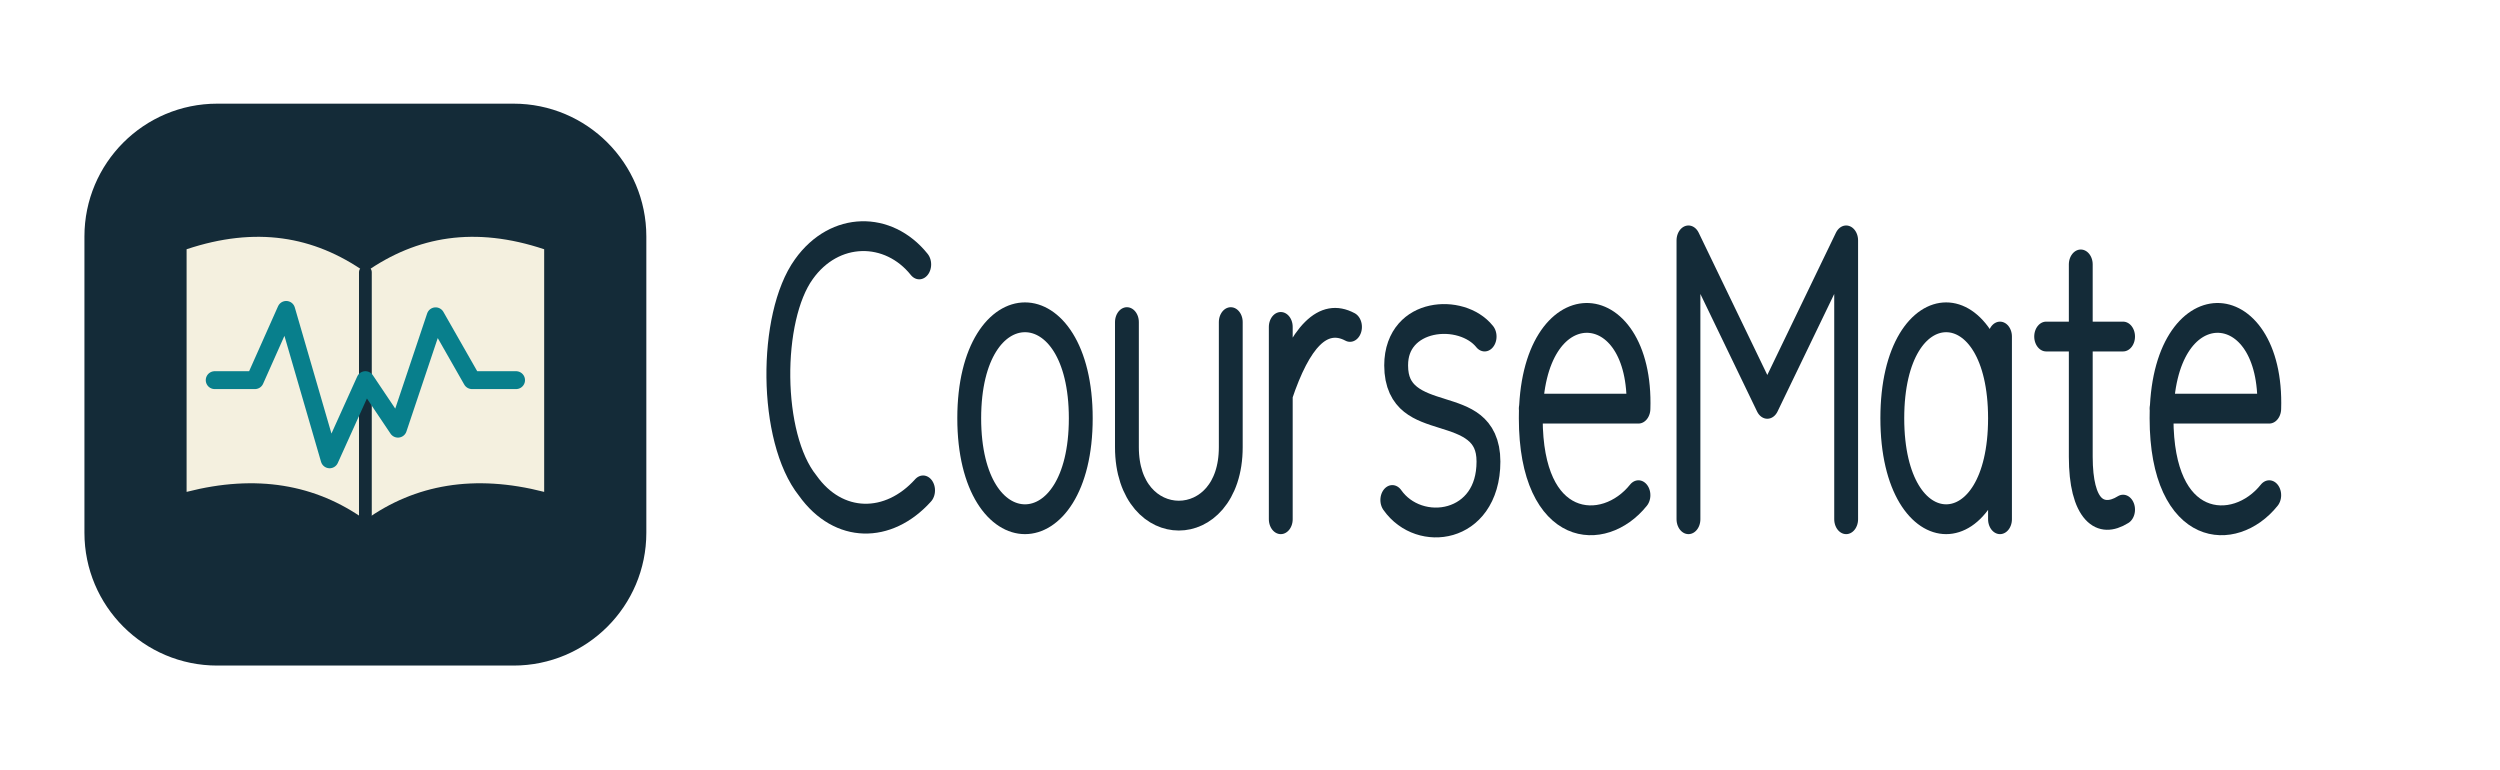
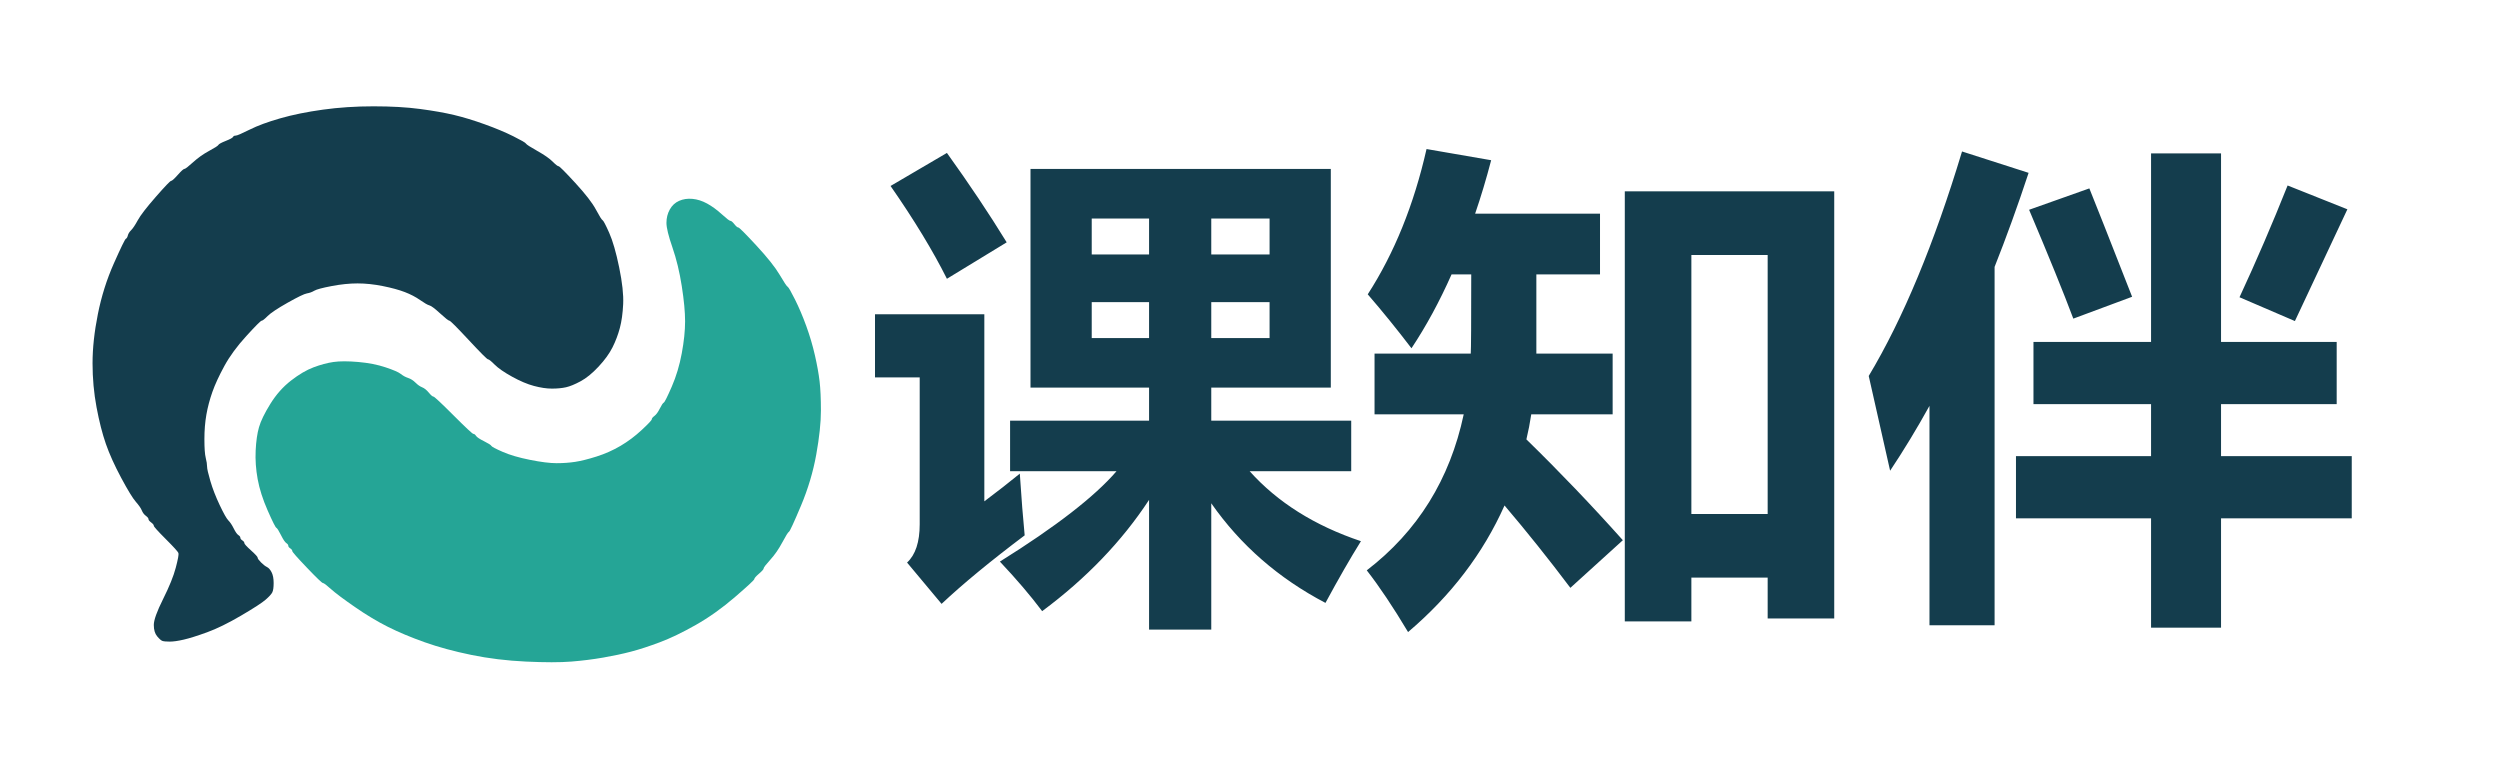
<svg xmlns="http://www.w3.org/2000/svg" width="520" height="160" viewBox="0 0 520 160">
-   <svg x="8" y="12" width="136" height="136" viewBox="0 0 1024 1024">
-     <rect x="72" y="72" width="880" height="880" rx="208" fill="#142b38" />
-     <path d="M232 300c108-36 199-21 280 36 81-57 172-72 280-36v380c-109-28-202-12-280 44-78-56-171-72-280-44Z" fill="#f4f0df" />
-     <path d="M512 336v388" fill="none" stroke="#142b38" stroke-width="20" stroke-linecap="round" />
-     <path d="M276 505h63l49-110 68 234 56-124 51 76 59-176 57 100h69" fill="none" stroke="#087f8c" stroke-width="28" stroke-linecap="round" stroke-linejoin="round" />
-   </svg>
-   <g transform="translate(160 48) scale(.8 1)" fill="none" stroke="#142b38" stroke-width="6.2" stroke-linecap="round" stroke-linejoin="round">
-     <path transform="translate(0 0)" d="M39 7C31-1 17-1 9 8C0 18 0 43 10 53C18 62 31 62 40 54" />
-     <path transform="translate(49 0)" d="M3 39C3 11 32 11 32 39C32 67 3 67 3 39Z" />
-     <path transform="translate(89 0)" d="M4 19V45C4 64 31 64 31 45V19" />
-     <path transform="translate(129 0)" d="M4 60V20M4 34C9 22 15 17 22 20" />
-     <path transform="translate(159 0)" d="M27 22C21 16 4 17 4 28C4 42 28 34 28 48C28 62 10 64 3 56" />
-     <path transform="translate(195 0)" d="M3 37H31C32 12 3 11 3 39C3 63 22 64 31 55" />
-     <path transform="translate(235 0)" d="M4 60V2L24.5 36L45 2V60" />
-     <path transform="translate(289 0)" d="M31 60V22M31 39C31 11 3 11 3 39C3 67 31 67 31 39Z" />
-     <path transform="translate(329 0)" d="M12 7V47C12 58 17 61 23 58M3 22H23" />
-     <path transform="translate(359 0)" d="M3 37H31C32 12 3 11 3 39C3 63 22 64 31 55" />
+   <g transform="translate(-6 -21) scale(0.1972656)">
+     <path fill="#143D4D" d="M370.9 222.07Q396.17 218.56 424.25 218.56Q452.33 218.56 473.39 221.37Q494.45 224.18 509.19 227.69Q523.93 231.2 541.48 237.51Q559.03 243.83 571.67 250.15Q584.31 256.47 585.01 257.87Q585.71 259.28 596.94 265.59Q608.18 271.91 613.09 276.83Q618 281.74 619.41 281.74Q620.81 281.74 636.96 299.29Q653.1 316.84 658.72 327.37Q664.34 337.9 665.74 338.6Q667.14 339.31 672.76 351.94Q678.38 364.58 683.29 388.45Q688.2 412.31 687.5 427.06Q686.8 441.8 683.99 452.33Q681.18 462.86 676.27 472.69Q671.36 482.52 661.53 493.05Q651.7 503.58 642.57 508.49Q633.45 513.4 627.13 514.81Q620.81 516.21 612.39 516.21Q603.96 516.21 593.43 513.4Q582.9 510.6 570.27 503.58Q557.63 496.56 552.01 490.94Q546.4 485.32 544.99 485.32Q543.59 485.32 524.64 464.97Q505.68 444.61 504.28 444.61Q502.87 444.61 494.45 436.88Q486.03 429.16 483.22 428.46Q480.41 427.76 473.39 422.84Q466.37 417.93 457.24 414.42Q448.12 410.91 434.08 408.1Q420.04 405.29 407.4 405.29Q394.76 405.29 380.02 408.1Q365.28 410.91 361.77 413.02Q358.26 415.12 354.05 415.82Q349.84 416.53 333.69 425.65Q317.54 434.78 312.63 439.69Q307.71 444.61 306.31 444.61Q304.91 444.61 290.16 460.75Q275.42 476.9 267 492.34Q258.57 507.79 254.36 519.72Q250.15 531.66 248.04 543.59Q245.94 555.52 245.94 569.56Q245.94 583.61 247.34 589.22Q248.75 594.84 248.75 598.35Q248.75 601.86 252.26 613.79Q255.77 625.73 262.08 639.06Q268.4 652.4 271.21 655.21Q274.02 658.02 276.83 663.63Q279.63 669.25 281.74 670.65Q283.85 672.06 283.85 673.46Q283.85 674.87 285.95 676.27Q288.06 677.67 288.06 679.08Q288.06 680.48 295.08 686.8Q302.1 693.12 302.1 694.52Q302.1 695.93 305.61 699.44Q309.12 702.95 311.93 704.35Q314.73 705.76 316.84 709.97Q318.95 714.18 318.95 721.2Q318.95 728.22 317.54 731.03Q316.14 733.84 310.52 738.75Q304.91 743.66 284.55 755.6Q264.19 767.53 248.75 773.15Q233.3 778.76 224.18 780.87Q215.05 782.98 209.43 782.98Q203.82 782.98 201.71 782.27Q199.61 781.57 196.1 777.36Q192.59 773.15 192.59 765.43Q192.59 757.7 202.41 738.05Q212.24 718.39 215.75 705.05Q219.26 691.71 218.56 689.61Q217.86 687.5 205.22 674.87Q192.59 662.23 192.59 660.83Q192.59 659.42 189.78 657.32Q186.97 655.21 186.97 653.81Q186.97 652.4 184.16 650.3Q181.35 648.19 179.95 644.68Q178.54 641.17 173.63 635.55Q168.72 629.94 158.19 610.28Q147.66 590.63 142.04 574.48Q136.42 558.33 132.21 535.87Q128 513.4 128 489.54Q128 465.67 133.62 437.59Q139.23 409.51 150.46 384.23Q161.7 358.96 163.1 358.26Q164.5 357.56 165.21 354.75Q165.91 351.94 168.72 349.13Q171.52 346.33 175.74 338.6Q179.95 330.88 194.69 314.03Q209.43 297.18 210.84 297.18Q212.24 297.18 217.86 290.87Q223.47 284.55 224.88 284.55Q226.28 284.55 234 277.53Q241.73 270.51 250.85 265.59Q259.98 260.68 260.68 259.28Q261.38 257.87 268.4 255.06Q275.42 252.26 276.12 250.85Q276.83 249.45 278.93 249.45Q281.04 249.45 293.67 243.13Q306.31 236.81 325.97 231.2Q345.62 225.58 370.9 222.07Z" />
+     <path fill="#25A596" d="M746.47 318.24Q752.79 315.44 760.51 316.14Q768.23 316.84 775.96 321.05Q783.68 325.27 791.4 332.29Q799.12 339.31 800.53 339.31Q801.93 339.31 804.74 342.82Q807.55 346.33 808.95 346.33Q810.35 346.33 827.9 365.28Q845.46 384.23 852.48 396.17Q859.5 408.1 860.9 408.8Q862.3 409.51 868.62 422.14Q874.94 434.78 880.56 450.22Q886.17 465.67 889.68 481.11Q893.19 496.56 894.6 508.49Q896 520.42 896 539.38Q896 558.33 891.09 585.71Q886.17 613.09 874.94 639.77Q863.71 666.44 862.3 667.14Q860.9 667.85 855.28 678.38Q849.67 688.91 842.65 696.63Q835.63 704.35 835.63 705.76Q835.63 707.16 830.71 711.37Q825.8 715.58 825.8 716.99Q825.8 718.39 805.44 735.94Q785.08 753.49 764.02 765.43Q742.96 777.36 726.11 783.68Q709.27 790 695.93 793.51Q682.59 797.02 666.44 799.82Q650.3 802.63 632.75 804.04Q615.2 805.44 585.01 804.04Q554.82 802.63 527.44 797.02Q500.07 791.4 478.3 783.68Q456.54 775.96 439.69 767.53Q422.84 759.11 404.59 746.47Q386.34 733.84 379.32 727.52Q372.3 721.2 370.9 721.2Q369.49 721.2 354.05 705.05Q338.6 688.91 338.6 687.5Q338.6 686.1 336.5 684.69Q334.39 683.29 334.39 681.89Q334.39 680.48 332.29 679.08Q330.18 677.67 326.67 670.65Q323.16 663.63 321.76 662.93Q320.35 662.23 312.63 644.68Q304.91 627.13 302.1 611.69Q299.29 596.24 299.99 581.5Q300.69 566.76 303.5 556.93Q306.31 547.1 315.44 532.36Q324.56 517.62 337.2 507.79Q349.84 497.96 361.07 493.75Q372.3 489.54 382.13 488.13Q391.96 486.73 408.1 488.13Q424.25 489.54 436.88 493.75Q449.52 497.96 453.03 500.77Q456.54 503.58 460.75 504.98Q464.97 506.38 468.48 509.89Q471.99 513.4 475.5 514.81Q479.01 516.21 482.52 520.42Q486.03 524.64 487.43 524.64Q488.83 524.64 508.49 544.29Q528.15 563.95 529.55 563.95Q530.95 563.95 532.36 566.05Q533.76 568.16 540.78 571.67Q547.8 575.18 548.5 576.59Q549.21 577.99 560.44 582.9Q571.67 587.82 589.22 591.33Q606.77 594.84 617.3 594.84Q627.83 594.84 636.96 593.43Q646.08 592.03 659.42 587.82Q672.76 583.61 684.69 576.59Q696.63 569.56 707.16 559.74Q717.69 549.91 717.69 548.5Q717.69 547.1 720.5 544.99Q723.31 542.89 726.11 537.27Q728.92 531.66 730.33 530.95Q731.73 530.25 738.75 514.11Q745.77 497.96 749.28 479.01Q752.79 460.05 752.79 445.31Q752.79 430.57 749.28 408.1Q745.77 385.64 739.45 367.39Q733.13 349.13 733.13 341.41Q733.13 333.69 736.64 327.37Q740.15 321.05 746.47 318.24Z" />
+   </g>
+   <g transform="translate(182 31) scale(1.035)">
+     <path fill="#143D4D" d="M31.25 4.004L91.602 4.004L91.602 47.949L67.578 47.949L67.578 54.59L95.703 54.59L95.703 64.746L75.293 64.746C80.892 70.996 88.346 75.684 97.656 78.809C95.508 82.259 93.132 86.393 90.527 91.211C81.087 86.263 73.438 79.59 67.578 71.191L67.578 96.582L55.078 96.582L55.078 70.508C49.609 78.841 42.448 86.296 33.594 92.871C31.25 89.746 28.418 86.426 25.098 82.91C36.361 75.879 44.173 69.824 48.535 64.746L27.148 64.746L27.148 54.59L55.078 54.59L55.078 47.949L31.25 47.949ZM14.453 0.781C18.945 7.031 22.949 13.021 26.465 18.75L14.453 26.074C11.654 20.475 7.878 14.258 3.125 7.422ZM79.297 13.965L67.578 13.965L67.578 21.191L79.297 21.191ZM79.297 37.988L79.297 30.762L67.578 30.762L67.578 37.988ZM43.555 21.191L55.078 21.191L55.078 13.965L43.555 13.965ZM43.555 37.988L55.078 37.988L55.078 30.762L43.555 30.762ZM30.078 77.637C23.242 82.78 17.676 87.37 13.379 91.406L6.445 83.105C8.138 81.543 8.984 78.971 8.984 75.391L8.984 45.898L-0 45.898L-0 33.203L21.973 33.203L21.973 70.801C24.577 68.848 26.953 66.992 29.102 65.234C29.427 70.182 29.753 74.316 30.078 77.637ZM100.391 41.113L119.727 41.113C119.792 40.234 119.824 34.928 119.824 25.195L115.869 25.195C113.46 30.632 110.775 35.579 107.813 40.039C104.883 36.198 101.953 32.585 99.023 29.199C104.362 20.931 108.301 11.198 110.84 -0L123.828 2.246C122.852 5.99 121.777 9.57 120.606 12.988L145.703 12.988L145.703 25.195L132.91 25.195L132.91 41.113L148.242 41.113L148.242 53.32L131.885 53.32C131.624 55.046 131.299 56.722 130.908 58.35C137.549 64.827 144.01 71.582 150.293 78.613L139.746 88.184C135.384 82.389 130.973 76.872 126.514 71.631C122.217 81.266 115.755 89.746 107.129 97.07C104.134 92.057 101.367 87.923 98.828 84.668C109.05 76.823 115.544 66.374 118.311 53.32L100.391 53.32ZM150.684 94.922L150.684 8.496L192.773 8.496L192.773 94.336L179.395 94.336L179.395 86.133L164.063 86.133L164.063 94.922ZM179.395 21.289L164.063 21.289L164.063 73.34L179.395 73.34ZM218.457 0.488L231.836 4.785C229.655 11.393 227.376 17.692 225 23.682L225 95.703L211.914 95.703L211.914 51.611C209.375 56.201 206.738 60.547 204.004 64.648L199.707 45.605C206.608 34.082 212.858 19.043 218.457 0.488ZM229.297 61.719L256.445 61.719L256.445 51.27L232.813 51.27L232.813 38.77L256.445 38.77L256.445 0.879L270.508 0.879L270.508 38.77L293.75 38.77L293.75 51.27L270.508 51.27L270.508 61.719L296.777 61.719L296.777 74.219L270.508 74.219L270.508 96.191L256.445 96.191L256.445 74.219L229.297 74.219ZM283.887 7.324L295.898 12.109L285.352 34.57L274.219 29.785C277.604 22.493 280.827 15.007 283.887 7.324ZM244.043 7.91C245.182 10.71 248.047 17.969 252.637 29.688L240.82 34.082C238.867 28.874 235.905 21.582 231.934 12.207Z" />
  </g>
</svg>
